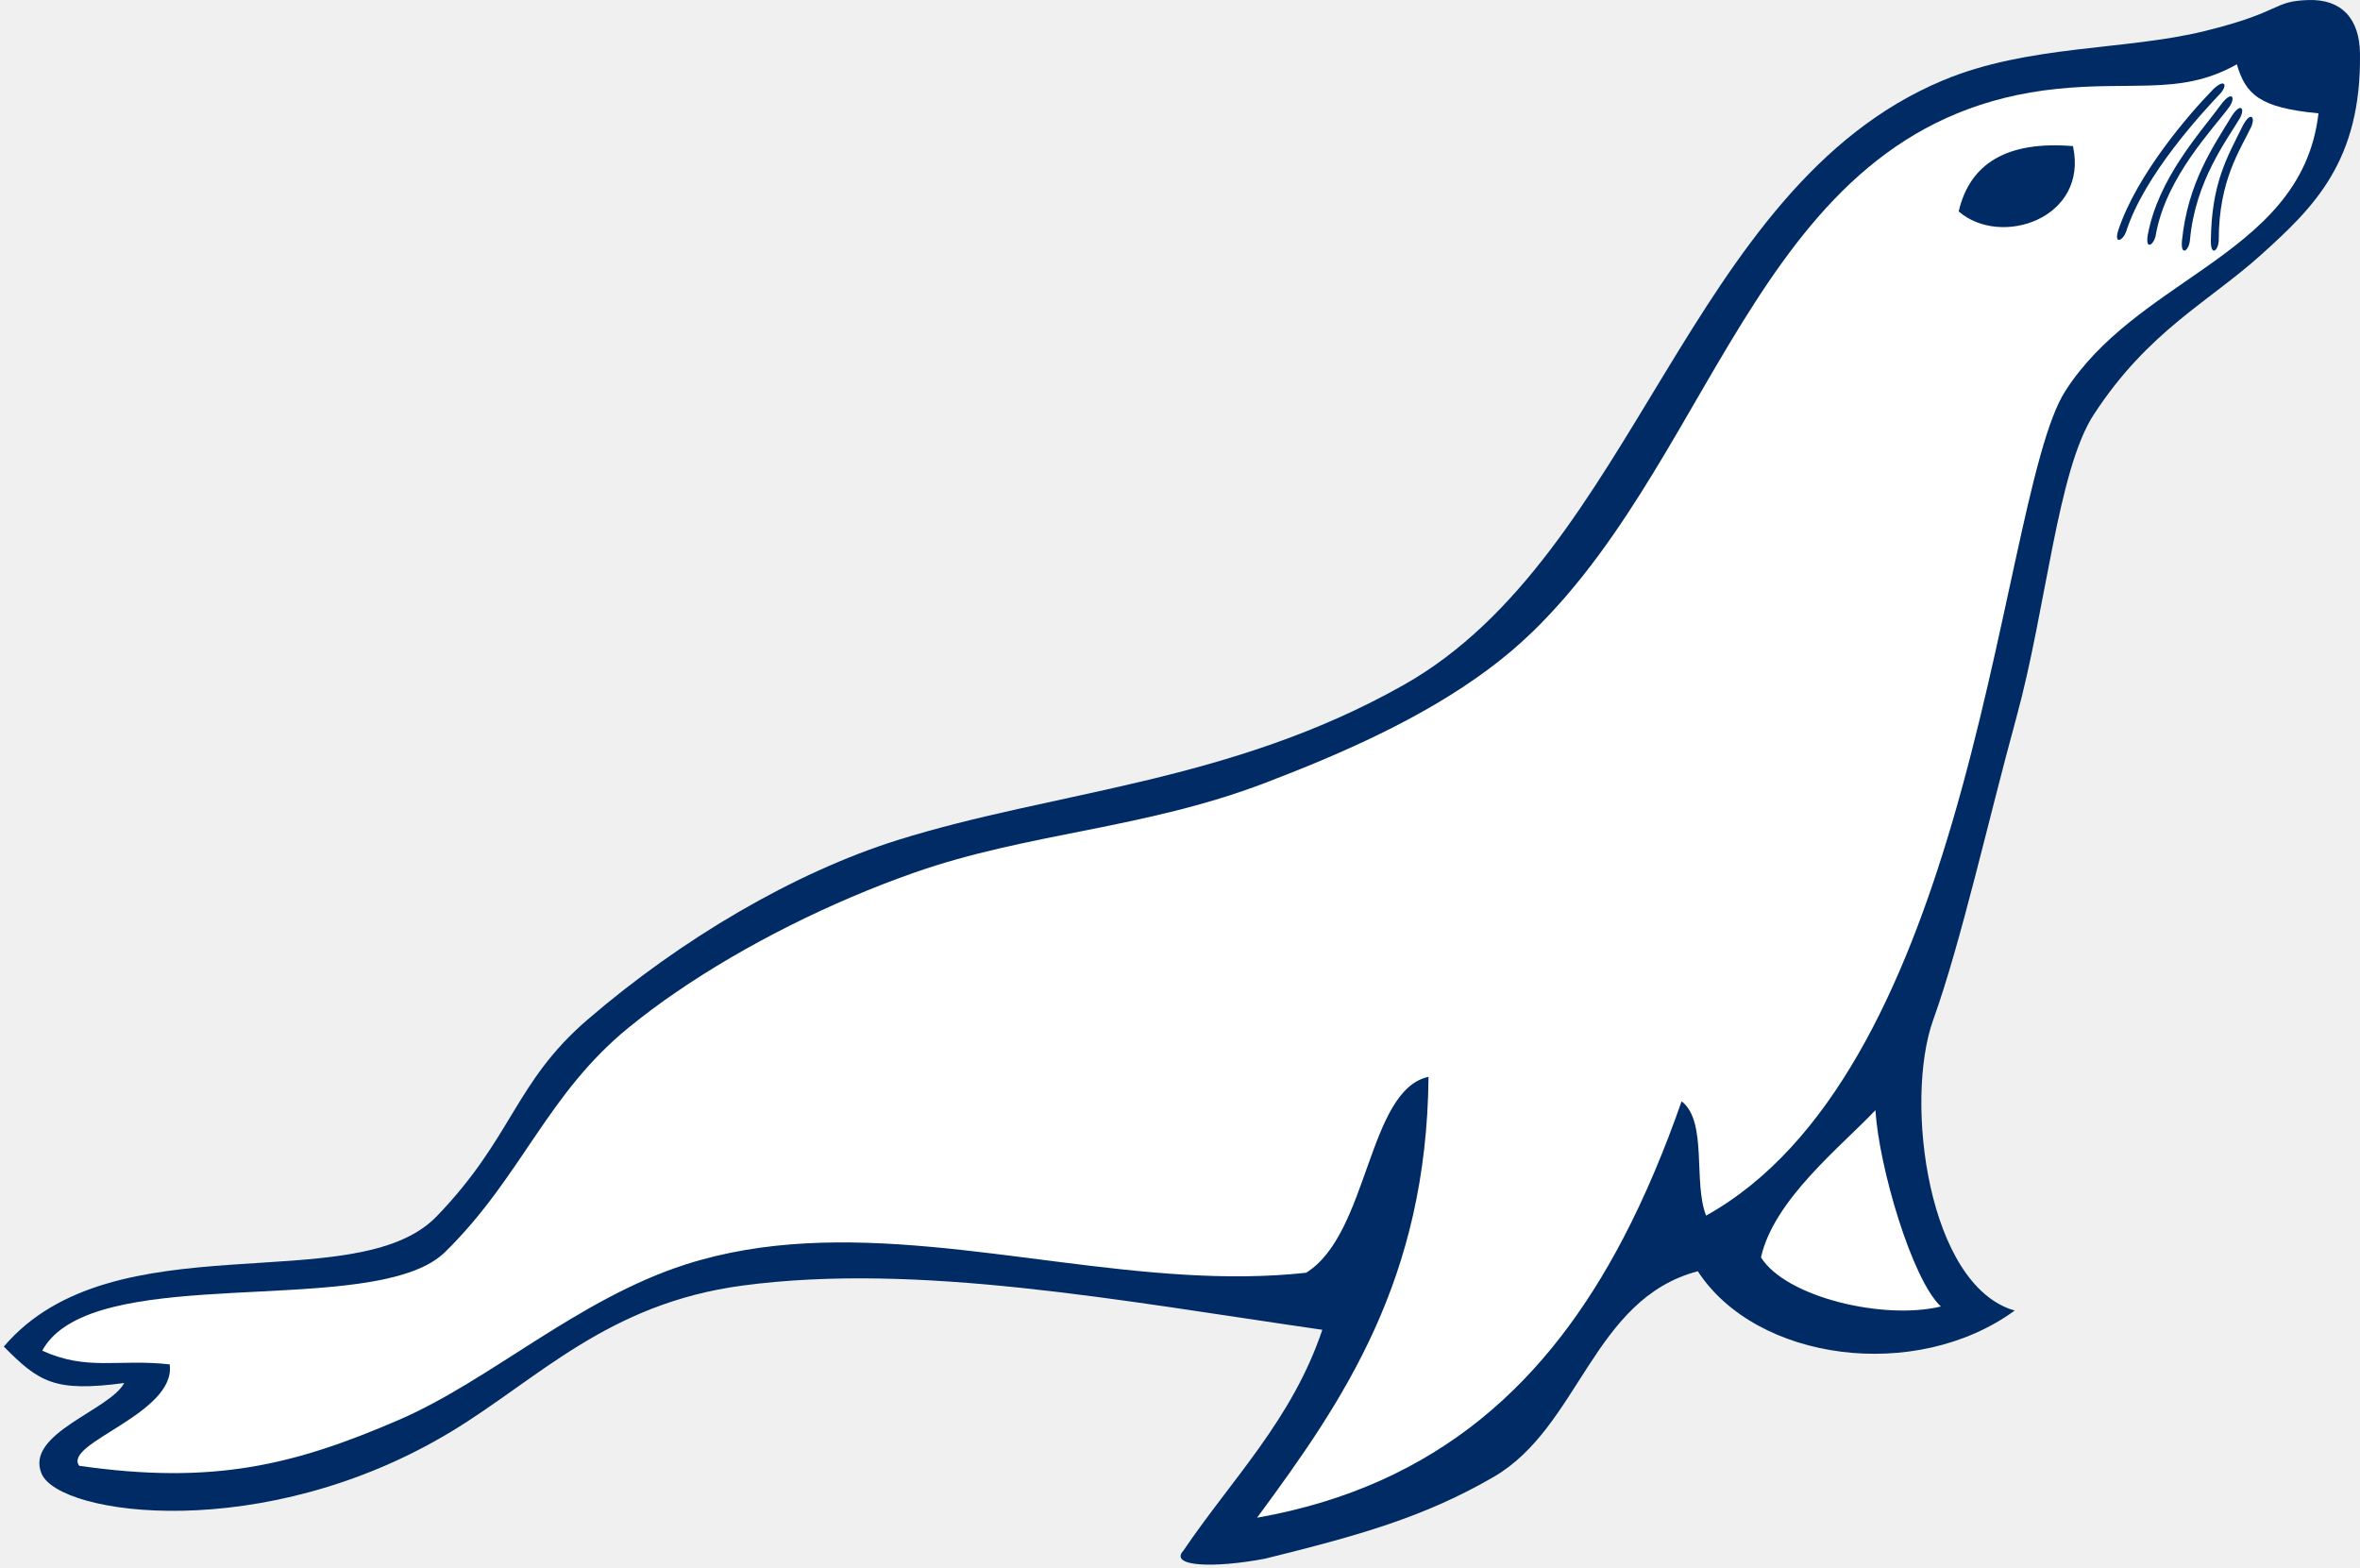
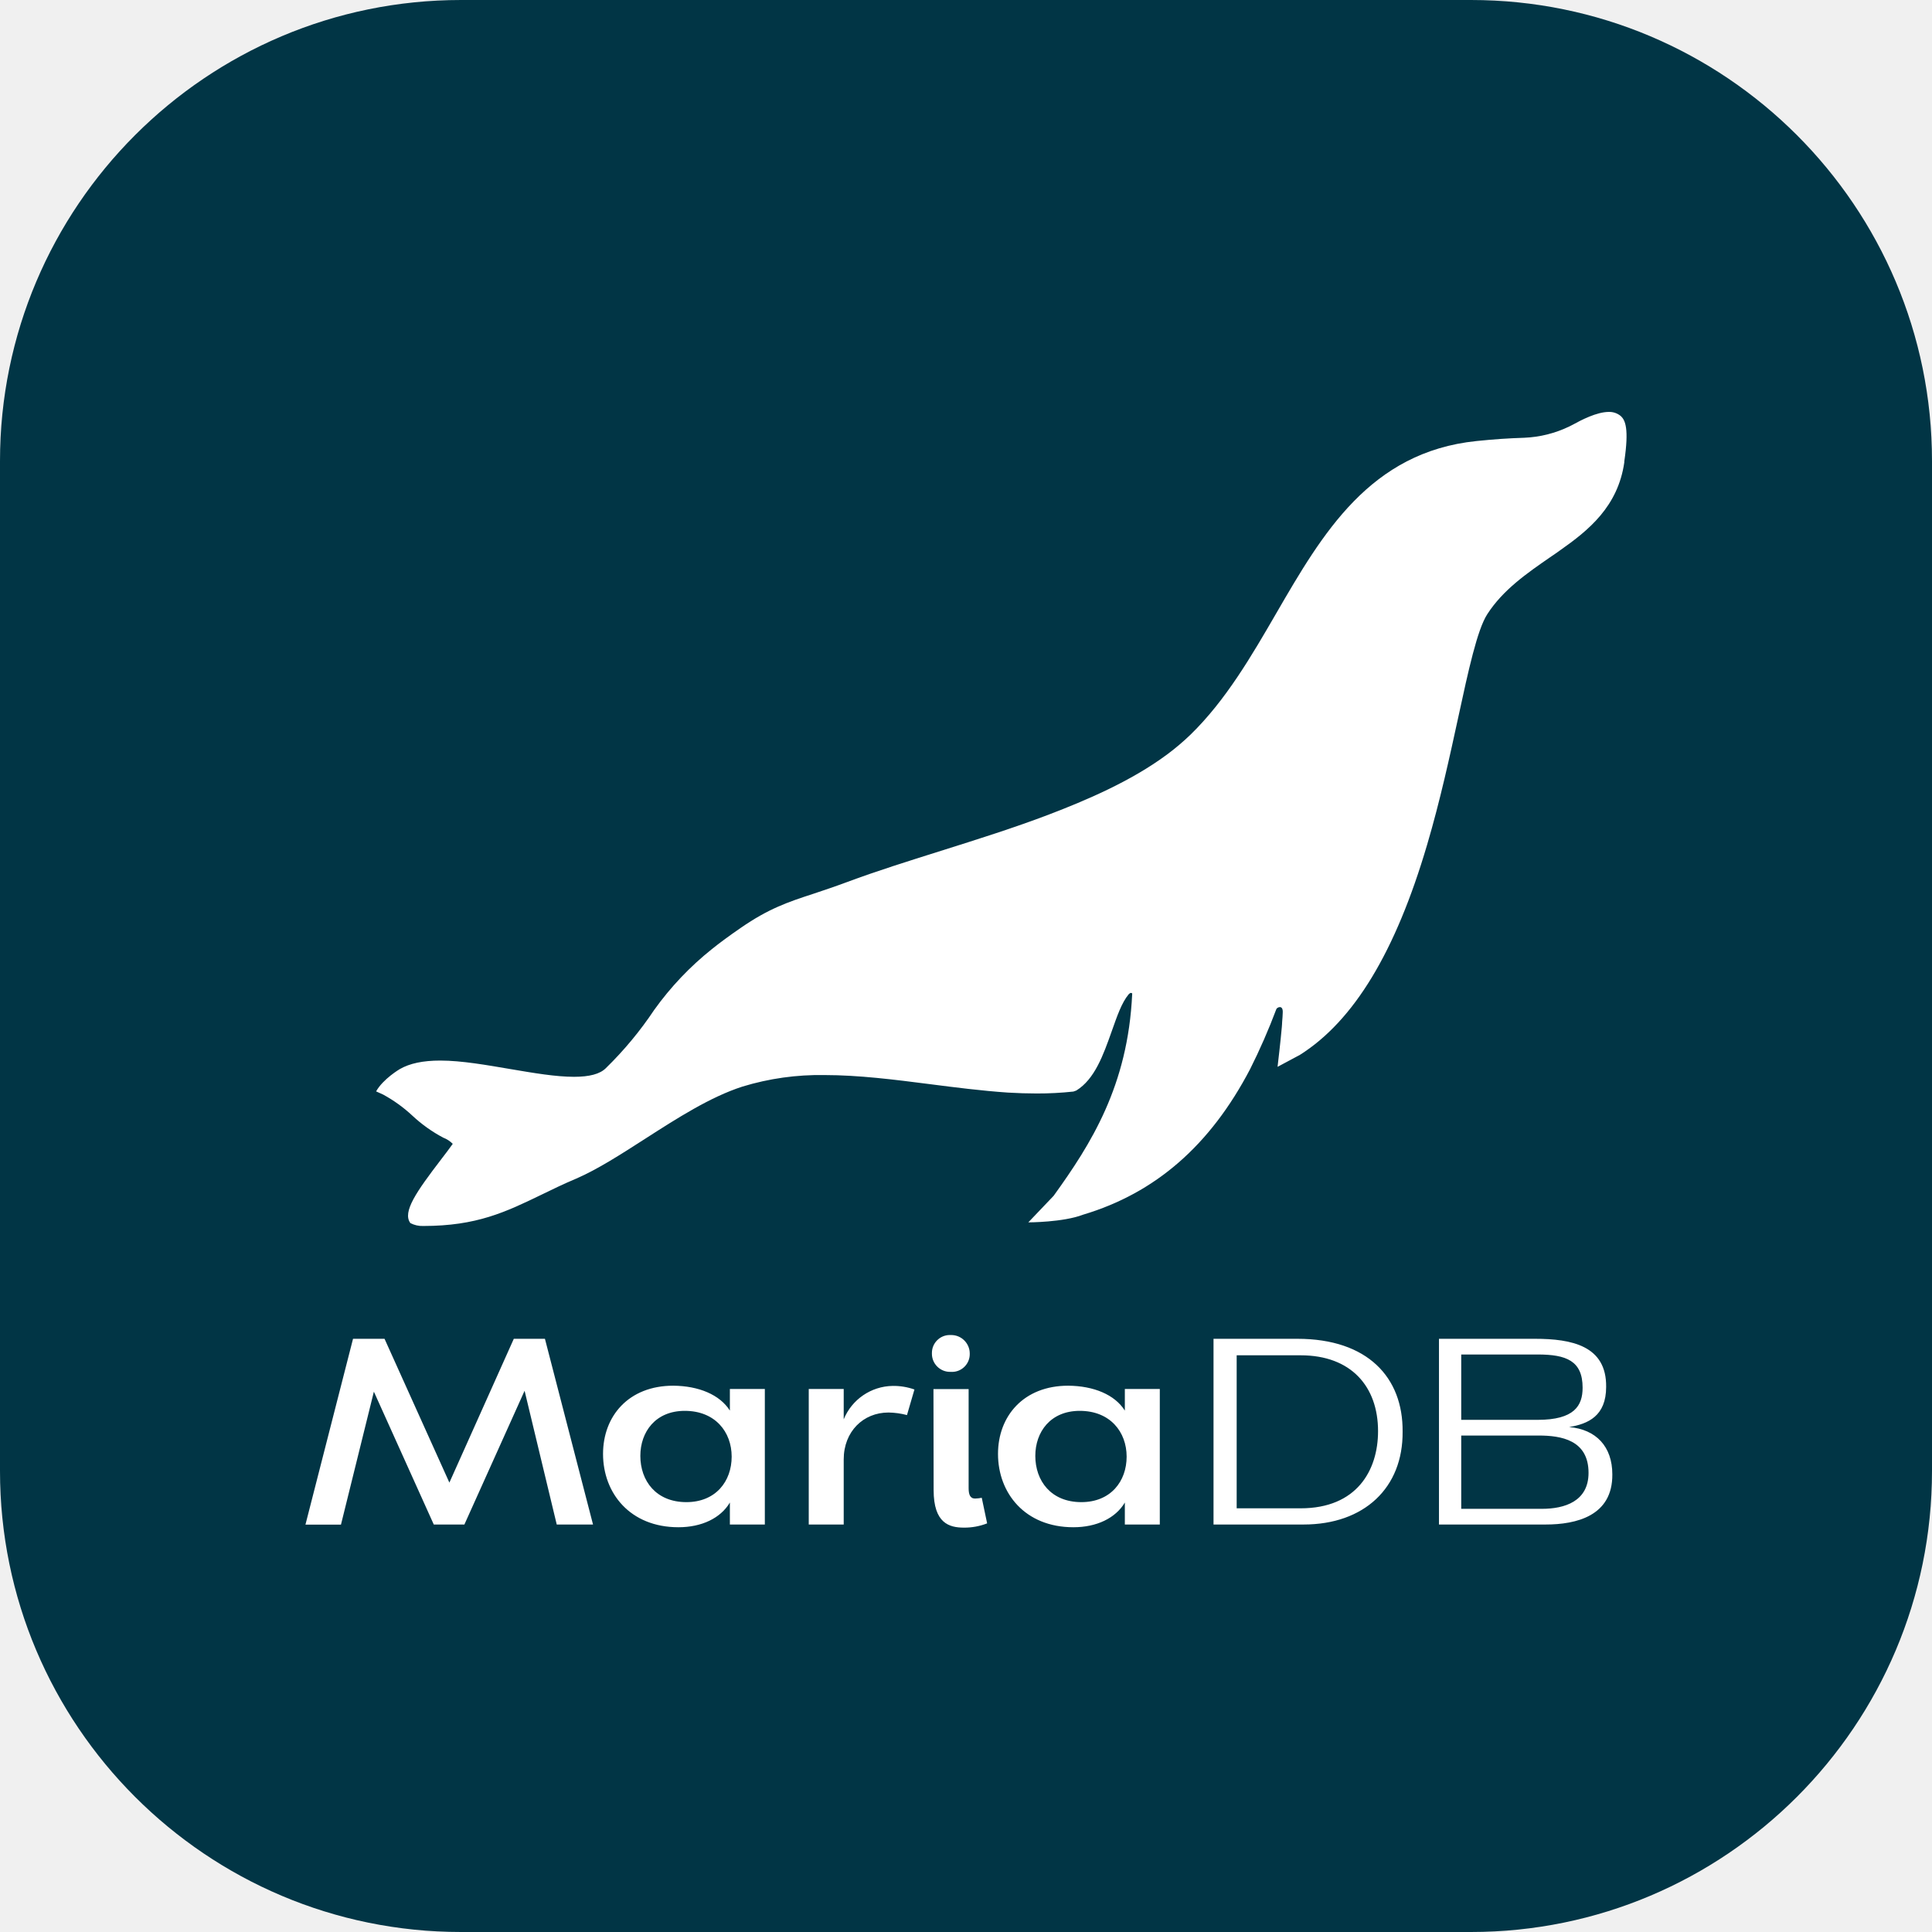
- <svg xmlns="http://www.w3.org/2000/svg" xml:space="preserve" style="fill-rule:evenodd;clip-rule:evenodd;stroke-linejoin:round;stroke-miterlimit:2" viewBox="0 0 256 170">
-   <path d="M250.392.004c-3.95.127-2.701 1.265-11.236 3.365-8.619 2.121-19.147 1.47-28.428 5.363-27.706 11.62-33.265 51.333-58.452 65.559-18.827 10.634-37.822 11.482-54.899 16.834-11.223 3.519-23.5 10.736-33.668 19.499-7.892 6.803-8.098 12.786-16.345 21.32-8.82 9.127-35.057.154-46.948 14.124 3.83 3.873 5.51 4.958 13.058 3.953-1.562 2.962-10.775 5.458-8.972 9.816 1.898 4.585 24.17 7.693 44.417-4.53 9.429-5.693 16.94-13.899 31.624-15.857 19.003-2.533 40.895 1.624 62.894 4.797-3.262 9.726-9.811 16.194-15.057 23.94-1.625 1.75 3.263 1.946 8.839.889 10.03-2.48 17.258-4.478 24.828-8.884 9.3-5.414 10.71-19.293 22.12-22.297 6.357 9.772 23.649 12.08 34.378 4.264-9.415-2.665-12.017-22.705-8.839-31.535 3.01-8.36 5.985-21.73 9.017-32.78 3.255-11.866 4.455-26.823 8.394-32.868 5.927-9.094 12.475-12.217 18.16-17.345 5.686-5.129 10.89-10.12 10.719-21.855-.055-3.78-2.01-5.886-5.604-5.772" style="fill:#002b64;fill-rule:nonzero" />
-   <path d="M8.594 159c14.418 2.066 23.186 0 34.764-5.02 9.852-4.273 19.366-13.081 31-16.815 17.085-5.482 35.821.007 54.085 1.102 4.448.267 8.867.27 13.229-.205 6.803-4.182 6.663-19.823 13.285-21.256-.195 21.945-9.192 35.094-18.601 47.826 19.83-3.502 31.697-14.972 39.712-30.291 2.432-4.645 4.508-9.642 6.344-14.88 2.839 2.179 1.23 8.808 2.657 12.4 13.659-7.609 21.48-24.973 26.66-42.535 5.992-20.325 8.445-40.906 12.31-46.92 3.772-5.87 9.642-9.488 15-13.246 6.09-4.273 11.52-8.726 12.458-16.867-6.421-.594-7.906-2.08-8.856-5.316-3.215 1.812-6.171 2.2-9.511 2.3-2.898.088-6.082-.041-9.971.358-32.16 3.303-36.247 38.75-56.86 58.844a48 48 0 0 1-4.835 4.104c-7.22 5.38-16.076 9.224-24.22 12.337-13.183 5.037-25.716 5.395-38.084 9.743-9.08 3.191-18.306 7.82-25.763 12.924a77 77 0 0 0-5.238 3.903c-4.376 3.58-7.249 7.553-10.027 11.64-2.866 4.21-5.633 8.543-9.851 12.682-6.834 6.71-32.37 1.957-41.36 8.18-1.002.692-1.798 1.523-2.34 2.521 4.906 2.229 8.182.861 13.825 1.485.74 5.355-11.642 8.537-9.812 11.003zm194.841-38.574c.384 6.143 3.95 18.33 7.098 21.293-6.166 1.5-16.787-.978-19.512-5.327 1.4-6.28 8.686-12.02 12.414-15.966" style="fill:#fff;fill-rule:nonzero" />
-   <path d="M212.468 22.935c4.552 3.952 14.105.78 12.398-7.084-7.074-.586-11.172 1.815-12.398 7.084m31.739-9.191c-1.21 2.54-3.529 5.815-3.529 12.28-.01 1.11-.843 1.871-.857.16.063-6.32 1.735-9.051 3.512-12.641.826-1.471 1.323-.864.874.201" style="fill:#002b64;fill-rule:nonzero" />
-   <path d="M242.988 12.788c-1.429 2.423-4.868 6.844-5.437 13.285-.105 1.104-1.003 1.788-.867.081.62-6.288 3.369-10.224 5.455-13.645.947-1.391 1.392-.743.849.279m-1.112-1.268c-1.627 2.294-6.922 7.603-8.029 13.975-.199 1.09-1.151 1.698-.871.008 1.146-6.215 5.71-11.1 8.076-14.331 1.06-1.31 1.448-.625.824.348m-.992-1.414c-1.933 2.042-8.245 8.812-10.235 14.964-.352 1.051-1.38 1.52-.864-.114 2.007-5.992 7.535-12.447 10.332-15.312 1.235-1.147 1.522-.415.767.462" style="fill:#002b64;fill-rule:nonzero" />
+ <svg xmlns="http://www.w3.org/2000/svg" xml:space="preserve" style="fill-rule:evenodd;clip-rule:evenodd;stroke-linejoin:round;stroke-miterlimit:2" viewBox="0 0 512 512">
+   <path d="M581 191.18C581 123.747 526.253 69 458.82 69H191.18C123.747 69 69 123.747 69 191.18v267.64C69 526.253 123.747 581 191.18 581h267.64C526.253 581 581 526.253 581 458.82z" style="fill:#013545" transform="translate(-69 -69)" />
+   <path d="m63.62 217.6 11.28 43.56h-8.51l-7.54-31.37-14.12 31.37h-7.18L23.5 230l-7.72 31.19H7.45l11.16-43.59H26l15.21 33.73 15.11-33.73zM107 234.44v-5.07h8.2v31.79H107V256c-2.18 3.69-6.64 5.8-12.07 5.8-11.34 0-17.68-8-17.68-17.2 0-8.87 6-16 16.47-16 5.96.05 10.91 2.1 13.28 5.84m-21 10.62c0 5.85 3.68 10.85 10.8 10.85 6.88 0 10.62-4.88 10.62-10.67s-3.86-10.74-11-10.74c-6.87 0-10.42 4.94-10.42 10.56m47.7 16.1h-8.2v-31.79h8.2v7.12a12.62 12.62 0 0 1 11.47-7.84c1.743-.025 3.476.26 5.12.84l-1.75 6a18 18 0 0 0-4.34-.6c-5.91 0-10.5 4.46-10.5 11zM154.39 221l-.001-.106c0-2.293 1.887-4.18 4.18-4.18q.116 0 .231.006.07-.002.141-.002c2.37 0 4.32 1.95 4.32 4.32l-.001.082.001.092c0 2.276-1.873 4.15-4.15 4.15q-.156 0-.311-.012a4 4 0 0 1-.182.004c-2.32 0-4.23-1.91-4.23-4.23zm.36 8.39H163v23.21c0 1.44.3 2.47 1.51 2.47a9 9 0 0 0 1.57-.18l1.26 6a14.6 14.6 0 0 1-5.43 1c-3.44 0-7.12-1-7.12-8.81zm44.89 5.05v-5.07h8.2v31.79h-8.2V256c-2.18 3.69-6.64 5.8-12.07 5.8-11.34 0-17.68-8-17.68-17.2 0-8.87 6-16 16.47-16 5.98.05 10.92 2.1 13.28 5.84m-21 10.62c0 5.85 3.68 10.85 10.8 10.85 6.88 0 10.62-4.88 10.62-10.67s-3.86-10.74-11-10.74c-6.86 0-10.42 4.94-10.42 10.56m41.8-27.46h19.67c16.53 0 24.8 9.12 24.68 21.78.12 13.16-9 21.78-23.23 21.78h-21.12zm5.43 3.87v35.89h15c13.15 0 18.16-8.87 18.16-18.1 0-10.43-6.28-17.79-18.16-17.79zm72.45 39.69h-25V217.6h22.5c8.63 0 16.83 1.63 16.71 11.29 0 6.81-4.22 8.68-8.69 9.41 6.34.54 10.14 4.58 10.14 11.1.09 9.77-8.48 11.76-15.66 11.76m-1.87-24.55c8.63 0 10.56-3.32 10.56-7.54 0-6.34-3.86-7.79-10.56-7.79h-17.91v15.33zm.24 3.68h-18.15v17.19h18.94c5.31 0 10.92-1.75 10.92-8.44 0-7.73-6.46-8.75-11.71-8.75" style="fill:#fff;fill-rule:nonzero" transform="translate(72.53 108.938)scale(1.12986)" />
+   <path d="M316 10.05a4.2 4.2 0 0 0-2.84-1c-2.84 0-6.5 1.92-8.46 3l-.79.4a26.8 26.8 0 0 1-10.57 2.66c-3.76.12-7 .34-11.22.77-25 2.58-36.15 21.74-46.89 40.27-5.84 10.08-11.88 20.5-20.16 28.57a56 56 0 0 1-5.46 4.63c-8.57 6.39-19.33 10.9-27.74 14.12-8.07 3.08-16.86 5.85-25.37 8.53-7.78 2.45-15.14 4.76-21.9 7.28-3.05 1.13-5.64 2-7.93 2.76-6.15 2-10.6 3.53-17.08 8-2.53 1.73-5.07 3.6-6.8 5a71.3 71.3 0 0 0-13.54 14.27A84.8 84.8 0 0 1 77.88 163c-1.36 1.34-3.8 2-7.43 2-4.27 0-9.43-.88-14.91-1.81s-11.46-2-16.46-2c-4.07 0-7.17.66-9.5 2 0 0-3.9 2.28-5.56 5.23l1.62.73a33.6 33.6 0 0 1 6.93 5 33.7 33.7 0 0 0 7.19 5.12c.841.32 1.604.814 2.24 1.45-.69 1-1.69 2.29-2.74 3.67-5.77 7.55-9.13 12.32-7.2 14.92a6 6 0 0 0 3 .68c12.59 0 19.34-3.27 27.9-7.41 2.47-1.2 5-2.44 8-3.7 5-2.17 10.38-5.63 16.08-9.29 7.55-4.85 15.36-9.87 22.92-12.3a62.3 62.3 0 0 1 19.23-2.7c8 0 16.42 1.07 24.54 2.11 6.06.78 12.32 1.58 18.47 2 2.39.14 4.6.21 6.76.21 2.876.008 5.75-.142 8.61-.45l.68-.24c4.32-2.65 6.34-8.34 8.29-13.84 1.26-3.54 2.32-6.72 4-8.74q.15-.152.33-.27a.4.4 0 0 1 .49.08.24.24 0 0 1 0 .16c-1 21.51-9.67 35.16-18.42 47.3l-5.94 6.23s8.18 0 12.84-1.8c17-5.08 29.84-16.28 39.18-34.14a145 145 0 0 0 6.16-14.09c.16-.4 1.64-1.14 1.49.93 0 .61-.08 1.29-.13 2 0 .42-.06.85-.08 1.28-.25 3-1 9.34-1 9.34l5.25-2.81c12.66-8 22.42-24.14 29.82-49.25 3.09-10.46 5.34-20.85 7.33-30 2.38-11 4.43-20.43 6.78-24.09 3.69-5.74 9.32-9.62 14.77-13.39.75-.51 1.49-1 2.22-1.54 6.86-4.81 13.67-10.36 15.16-20.71v-.23c1.14-7.72.21-9.64-.79-10.59" style="fill:#fff;fill-rule:nonzero" transform="translate(72.53 98.938)scale(1.12986)" />
</svg>
